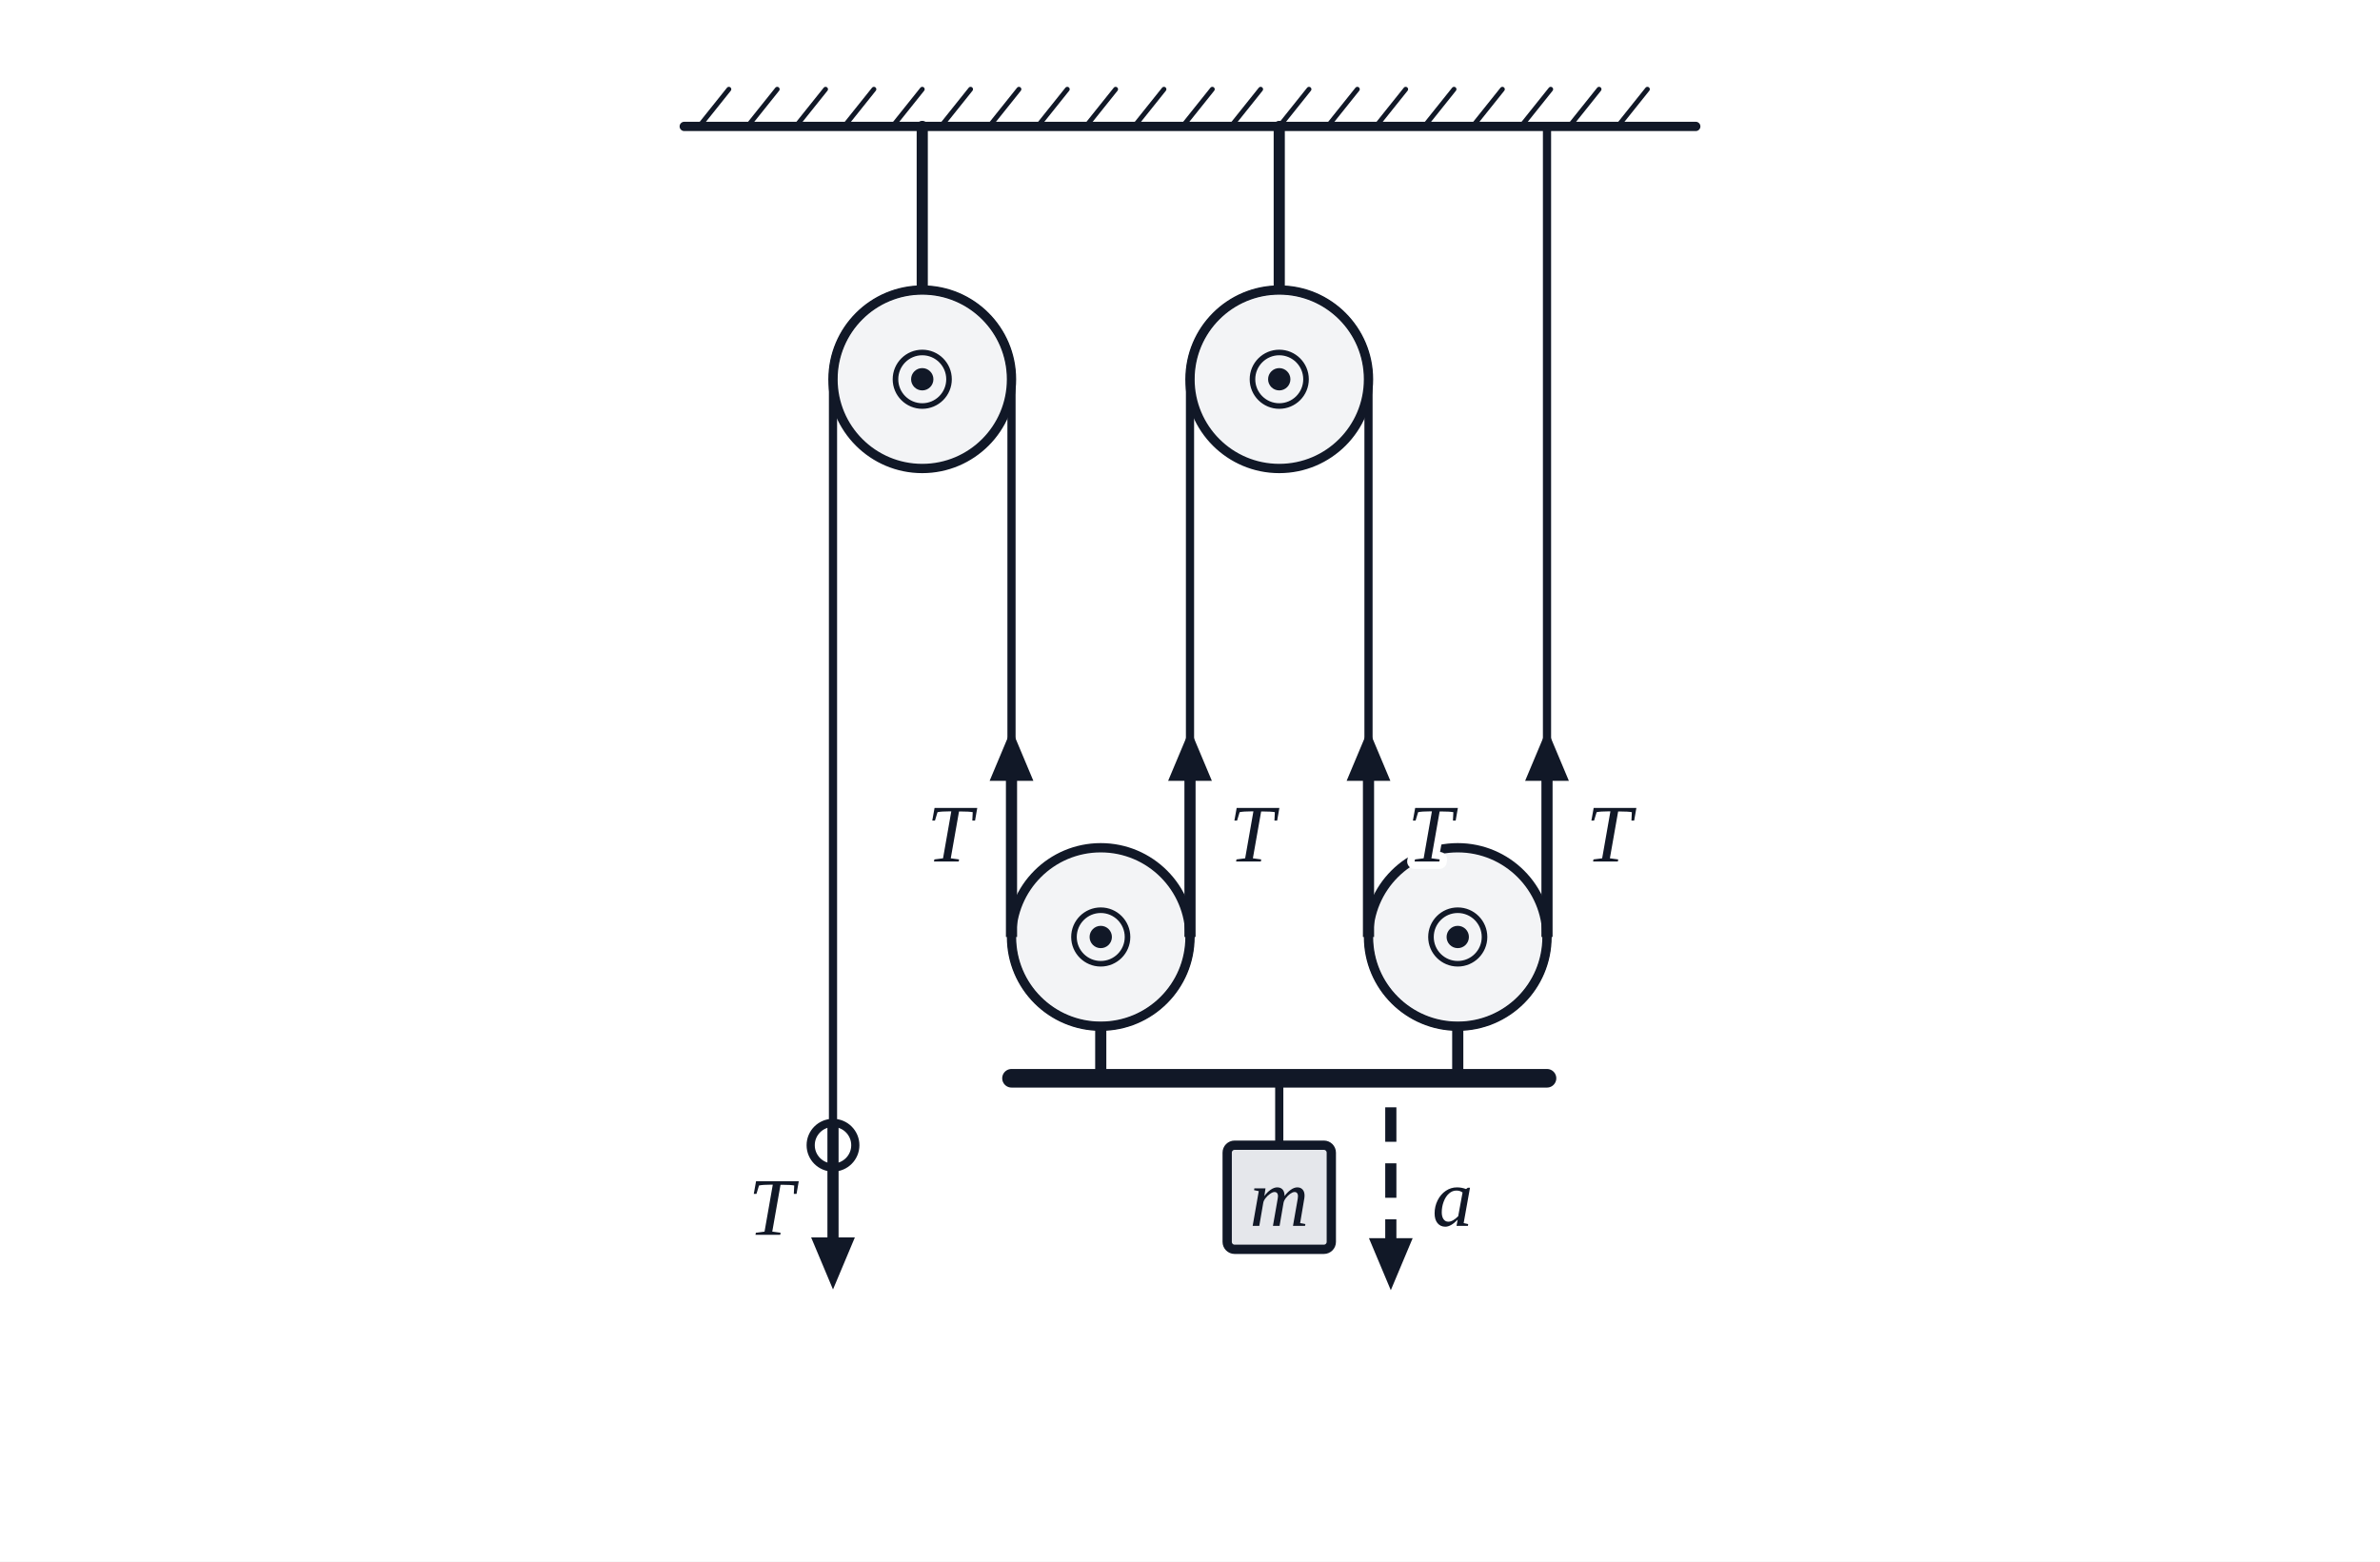
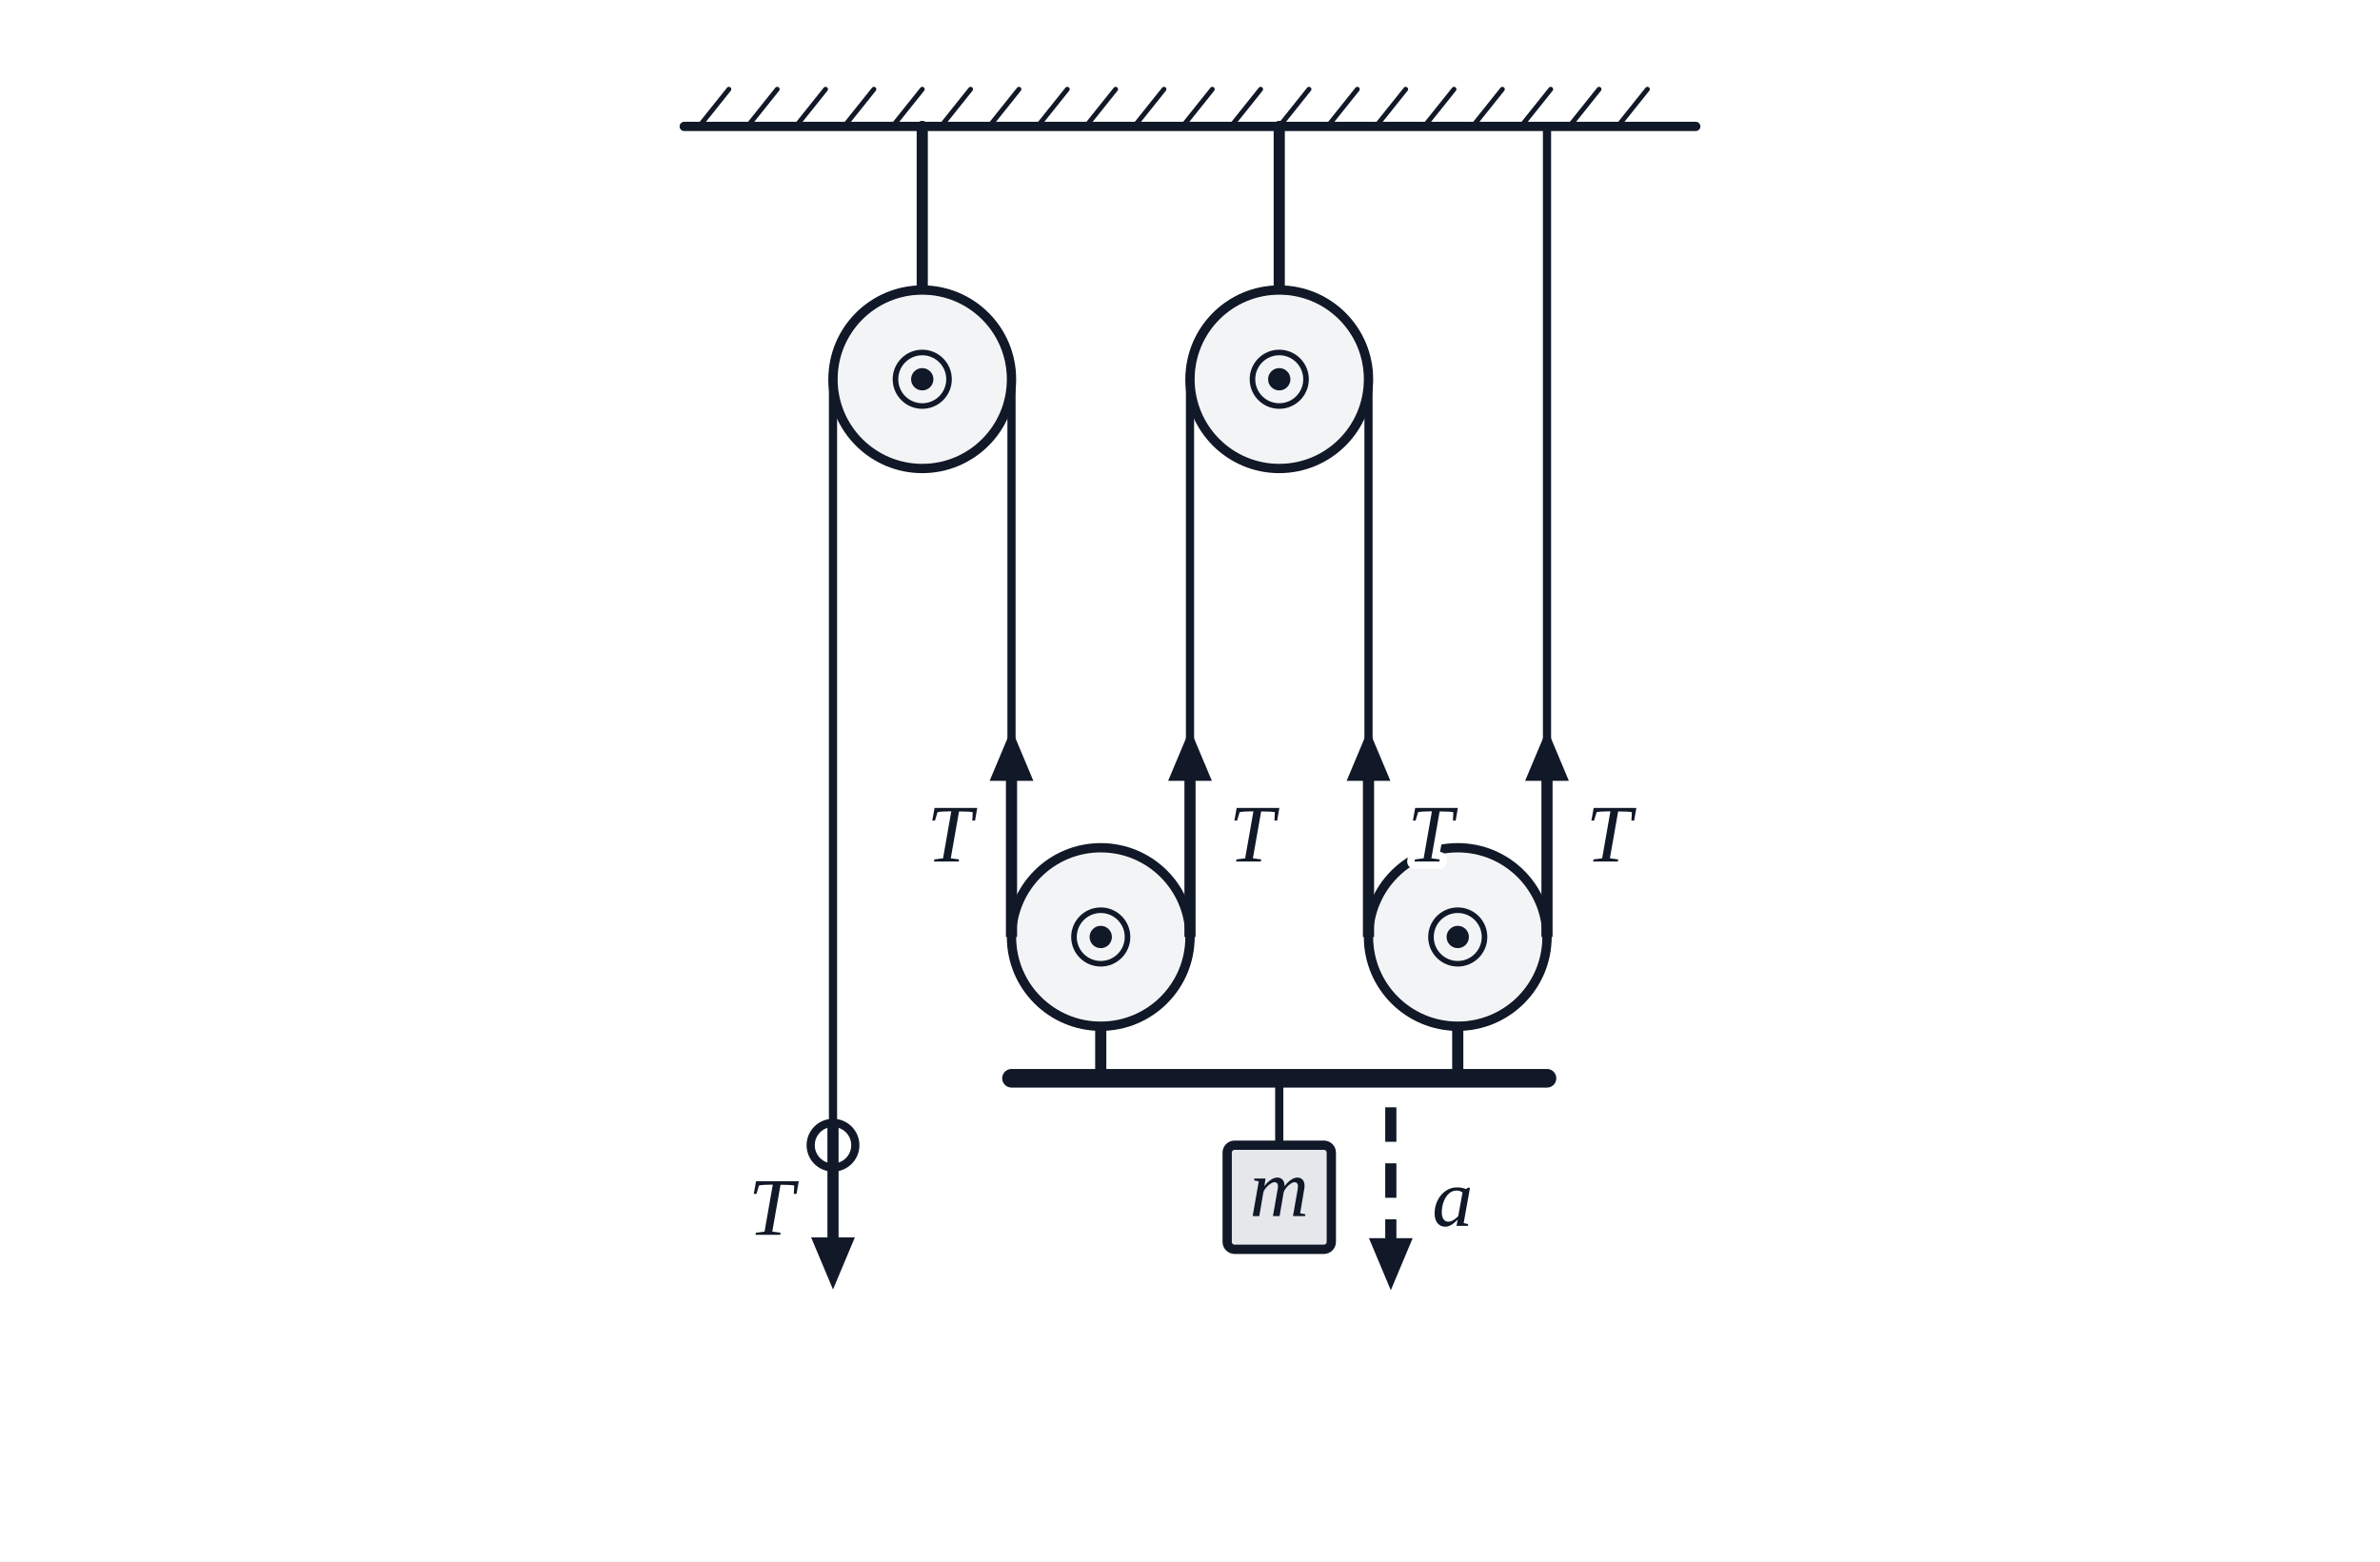
<svg xmlns="http://www.w3.org/2000/svg" viewBox="0 0 640 420" width="640" height="420" role="img" aria-label="A block and tackle: a load held up by 4 strands of rope" id="g-pulley">
  <rect class="paper" width="640" height="420" fill="#fff">
</rect>
  <g fill="none" stroke-linecap="round">
    <line x1="184" y1="34" x2="456" y2="34" stroke="#111827" stroke-width="2.5">
</line>
    <line x1="188" y1="34" x2="196" y2="24" stroke="#111827" stroke-width="1.3">
</line>
    <line x1="201" y1="34" x2="209" y2="24" stroke="#111827" stroke-width="1.3">
</line>
    <line x1="214" y1="34" x2="222" y2="24" stroke="#111827" stroke-width="1.3">
</line>
    <line x1="227" y1="34" x2="235" y2="24" stroke="#111827" stroke-width="1.3">
</line>
    <line x1="240" y1="34" x2="248" y2="24" stroke="#111827" stroke-width="1.3">
</line>
    <line x1="253" y1="34" x2="261" y2="24" stroke="#111827" stroke-width="1.3">
</line>
    <line x1="266" y1="34" x2="274" y2="24" stroke="#111827" stroke-width="1.3">
</line>
    <line x1="279" y1="34" x2="287" y2="24" stroke="#111827" stroke-width="1.3">
</line>
    <line x1="292" y1="34" x2="300" y2="24" stroke="#111827" stroke-width="1.3">
</line>
    <line x1="305" y1="34" x2="313" y2="24" stroke="#111827" stroke-width="1.3">
</line>
    <line x1="318" y1="34" x2="326" y2="24" stroke="#111827" stroke-width="1.3">
</line>
    <line x1="331" y1="34" x2="339" y2="24" stroke="#111827" stroke-width="1.3">
</line>
    <line x1="344" y1="34" x2="352" y2="24" stroke="#111827" stroke-width="1.3">
</line>
    <line x1="357" y1="34" x2="365" y2="24" stroke="#111827" stroke-width="1.3">
</line>
    <line x1="370" y1="34" x2="378" y2="24" stroke="#111827" stroke-width="1.3">
</line>
    <line x1="383" y1="34" x2="391" y2="24" stroke="#111827" stroke-width="1.3">
</line>
    <line x1="396" y1="34" x2="404" y2="24" stroke="#111827" stroke-width="1.3">
</line>
    <line x1="409" y1="34" x2="417" y2="24" stroke="#111827" stroke-width="1.3">
</line>
    <line x1="422" y1="34" x2="430" y2="24" stroke="#111827" stroke-width="1.3">
</line>
    <line x1="435" y1="34" x2="443" y2="24" stroke="#111827" stroke-width="1.3">
</line>
    <line x1="248" y1="34" x2="248" y2="102" stroke="#111827" stroke-width="3">
</line>
    <line x1="344" y1="34" x2="344" y2="102" stroke="#111827" stroke-width="3">
</line>
    <line x1="296" y1="252" x2="296" y2="290" stroke="#111827" stroke-width="3">
</line>
    <line x1="392" y1="252" x2="392" y2="290" stroke="#111827" stroke-width="3">
</line>
    <polyline points="224,102 224,302" stroke="#111827" stroke-width="2.2" stroke-linejoin="round">
</polyline>
    <polyline points="272,102 272,252" stroke="#111827" stroke-width="2.2" stroke-linejoin="round">
</polyline>
    <polyline points="320,102 320,252" stroke="#111827" stroke-width="2.2" stroke-linejoin="round">
</polyline>
    <polyline points="368,102 368,252" stroke="#111827" stroke-width="2.2" stroke-linejoin="round">
</polyline>
    <polyline points="416,34 416,252" stroke="#111827" stroke-width="2.2" stroke-linejoin="round">
</polyline>
    <circle cx="248" cy="102" r="24" fill="#f3f4f6" stroke="#111827" stroke-width="2.5">
</circle>
    <circle cx="248" cy="102" r="7.2" stroke="#111827" stroke-width="1.5">
</circle>
    <circle cx="248" cy="102" r="3" fill="#111827">
</circle>
    <circle cx="344" cy="102" r="24" fill="#f3f4f6" stroke="#111827" stroke-width="2.5">
</circle>
    <circle cx="344" cy="102" r="7.2" stroke="#111827" stroke-width="1.5">
</circle>
    <circle cx="344" cy="102" r="3" fill="#111827">
</circle>
    <circle cx="296" cy="252" r="24" fill="#f3f4f6" stroke="#111827" stroke-width="2.5">
</circle>
    <circle cx="296" cy="252" r="7.2" stroke="#111827" stroke-width="1.5">
</circle>
    <circle cx="296" cy="252" r="3" fill="#111827">
</circle>
    <circle cx="392" cy="252" r="24" fill="#f3f4f6" stroke="#111827" stroke-width="2.5">
</circle>
    <circle cx="392" cy="252" r="7.2" stroke="#111827" stroke-width="1.5">
</circle>
    <circle cx="392" cy="252" r="3" fill="#111827">
</circle>
    <path d="M224,102 A24,24 0 0 1 272,102" stroke="#111827" stroke-width="2.2">
</path>
    <path d="M320,102 A24,24 0 0 1 368,102" stroke="#111827" stroke-width="2.2">
</path>
    <path d="M320,252 A24,24 0 0 1 272,252" stroke="#111827" stroke-width="2.2">
</path>
    <path d="M416,252 A24,24 0 0 1 368,252" stroke="#111827" stroke-width="2.2">
</path>
    <line x1="272" y1="290" x2="416" y2="290" stroke="#111827" stroke-width="5">
</line>
    <line x1="344" y1="290" x2="344" y2="308" stroke="#111827" stroke-width="2.2">
</line>
    <circle cx="224" cy="308" r="6" fill="#fff" stroke="#111827" stroke-width="2.2">
</circle>
    <g transform="translate(344 336) rotate(0)">
      <rect x="-14" y="-28" width="28" height="28" rx="2" fill="#e5e7eb" stroke="#111827" stroke-width="2.5">
</rect>
    </g>
    <line x1="272" y1="205.8" x2="272" y2="252" stroke="#111827" stroke-width="3" stroke-linecap="butt">
</line>
    <polygon points="272,196 277.88,210 266.12,210" fill="#111827">
</polygon>
    <line x1="320" y1="205.8" x2="320" y2="252" stroke="#111827" stroke-width="3" stroke-linecap="butt">
</line>
    <polygon points="320,196 325.88,210 314.12,210" fill="#111827">
</polygon>
    <line x1="368" y1="205.8" x2="368" y2="252" stroke="#111827" stroke-width="3" stroke-linecap="butt">
</line>
    <polygon points="368,196 373.88,210 362.12,210" fill="#111827">
</polygon>
    <line x1="416" y1="205.8" x2="416" y2="252" stroke="#111827" stroke-width="3" stroke-linecap="butt">
</line>
    <polygon points="416,196 421.88,210 410.12,210" fill="#111827">
</polygon>
    <line x1="224" y1="337" x2="224" y2="302" stroke="#111827" stroke-width="3" stroke-linecap="butt">
</line>
    <polygon points="224,346.8 218.12,332.8 229.88,332.8" fill="#111827">
</polygon>
    <line x1="374" y1="337.2" x2="374" y2="297" stroke="#111827" stroke-width="3" stroke-dasharray="9.27 5.79" stroke-linecap="butt">
</line>
    <polygon points="374,347 368.12,333 379.88,333" fill="#111827">
</polygon>
  </g>
  <text x="255.38" y="231.7" text-anchor="middle" font-family="'Times New Roman', Times, serif" font-size="22" fill="#111827" stroke="#fff" stroke-width="4" stroke-linejoin="round" paint-order="stroke">
    <tspan>
      <tspan font-style="italic">T</tspan>
    </tspan>
  </text>
  <text x="336.62" y="231.7" text-anchor="middle" font-family="'Times New Roman', Times, serif" font-size="22" fill="#111827" stroke="#fff" stroke-width="4" stroke-linejoin="round" paint-order="stroke">
    <tspan>
      <tspan font-style="italic">T</tspan>
    </tspan>
  </text>
  <text x="384.62" y="231.7" text-anchor="middle" font-family="'Times New Roman', Times, serif" font-size="22" fill="#111827" stroke="#fff" stroke-width="4" stroke-linejoin="round" paint-order="stroke">
    <tspan>
      <tspan font-style="italic">T</tspan>
    </tspan>
  </text>
  <text x="432.62" y="231.7" text-anchor="middle" font-family="'Times New Roman', Times, serif" font-size="22" fill="#111827" stroke="#fff" stroke-width="4" stroke-linejoin="round" paint-order="stroke">
    <tspan>
      <tspan font-style="italic">T</tspan>
    </tspan>
  </text>
  <text x="207.38" y="332.1" text-anchor="middle" font-family="'Times New Roman', Times, serif" font-size="22" fill="#111827" stroke="#fff" stroke-width="4" stroke-linejoin="round" paint-order="stroke">
    <tspan>
      <tspan font-style="italic">T</tspan>
    </tspan>
  </text>
  <text x="390.62" y="329.7" text-anchor="middle" font-family="'Times New Roman', Times, serif" font-size="22" fill="#111827" stroke="#fff" stroke-width="4" stroke-linejoin="round" paint-order="stroke">
    <tspan>
      <tspan font-style="italic">a</tspan>
    </tspan>
  </text>
-   <text x="344" y="329.7" text-anchor="middle" font-family="'Times New Roman', Times, serif" font-size="22" fill="#111827" stroke-linejoin="round" paint-order="stroke">
+   <text x="344" y="327.06" text-anchor="middle" font-family="'Times New Roman', Times, serif" font-size="22" fill="#111827" stroke-linejoin="round" paint-order="stroke">
    <tspan>
      <tspan font-style="italic">m</tspan>
    </tspan>
  </text>
</svg>
